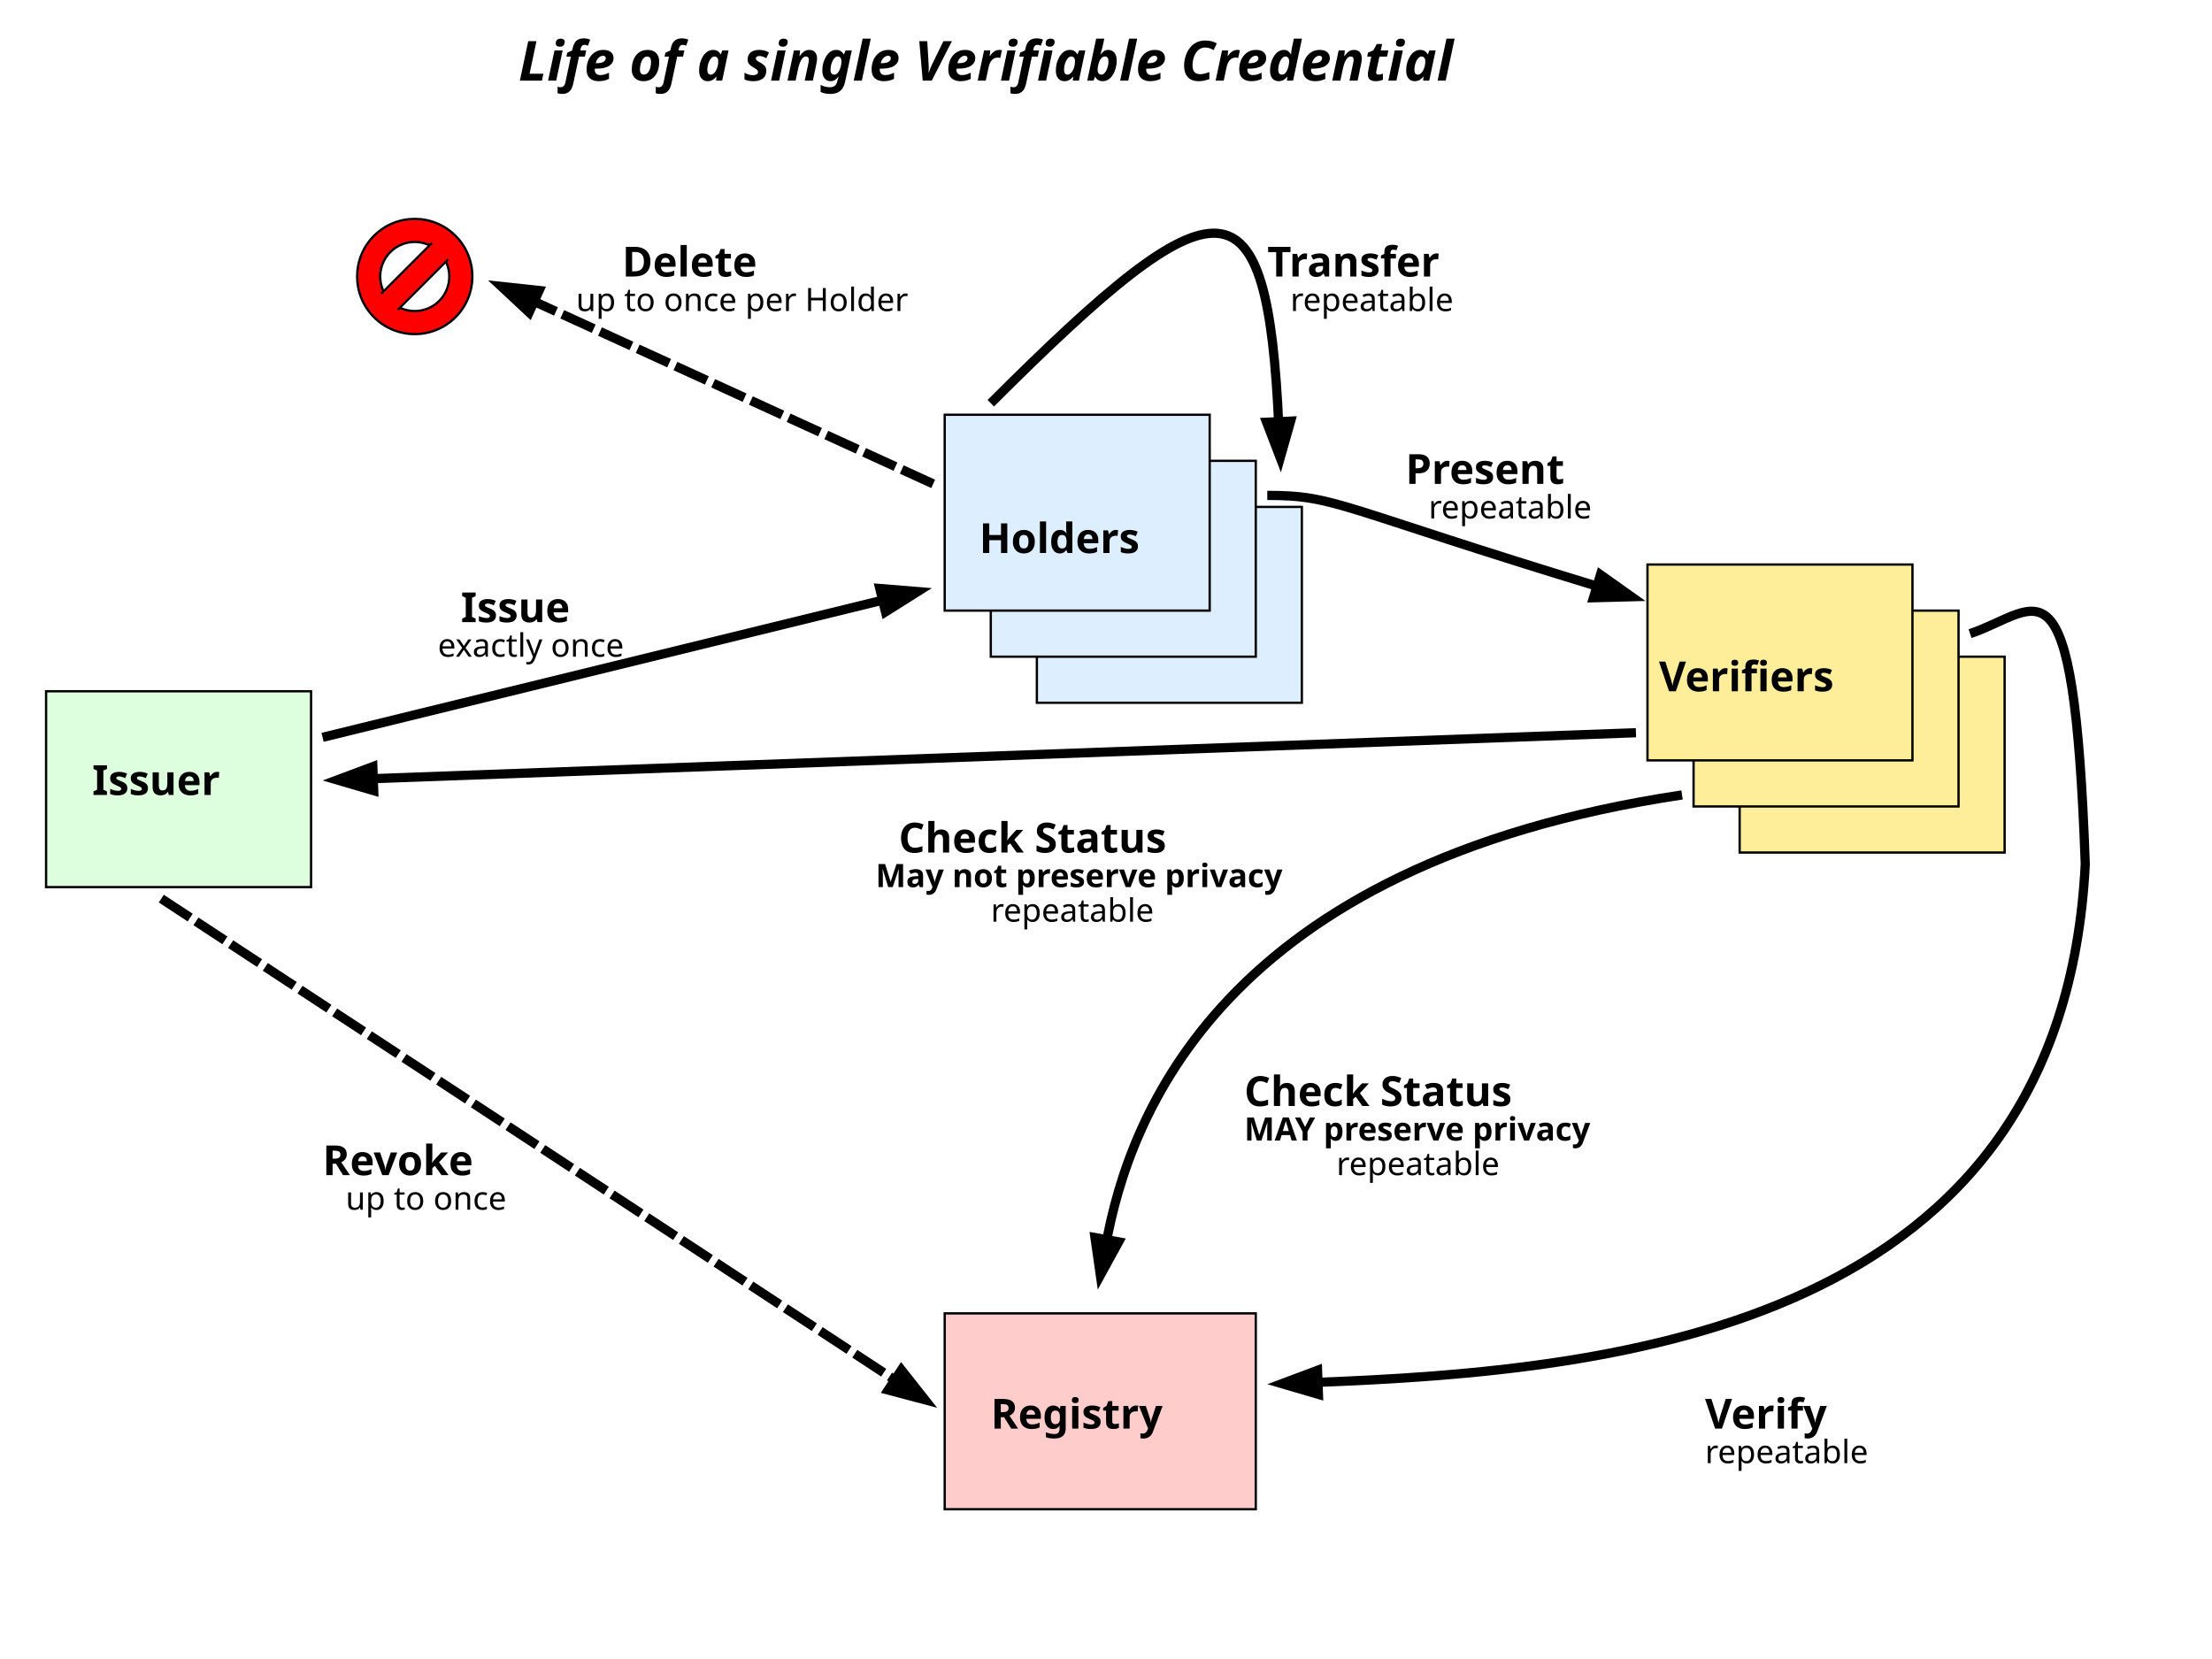
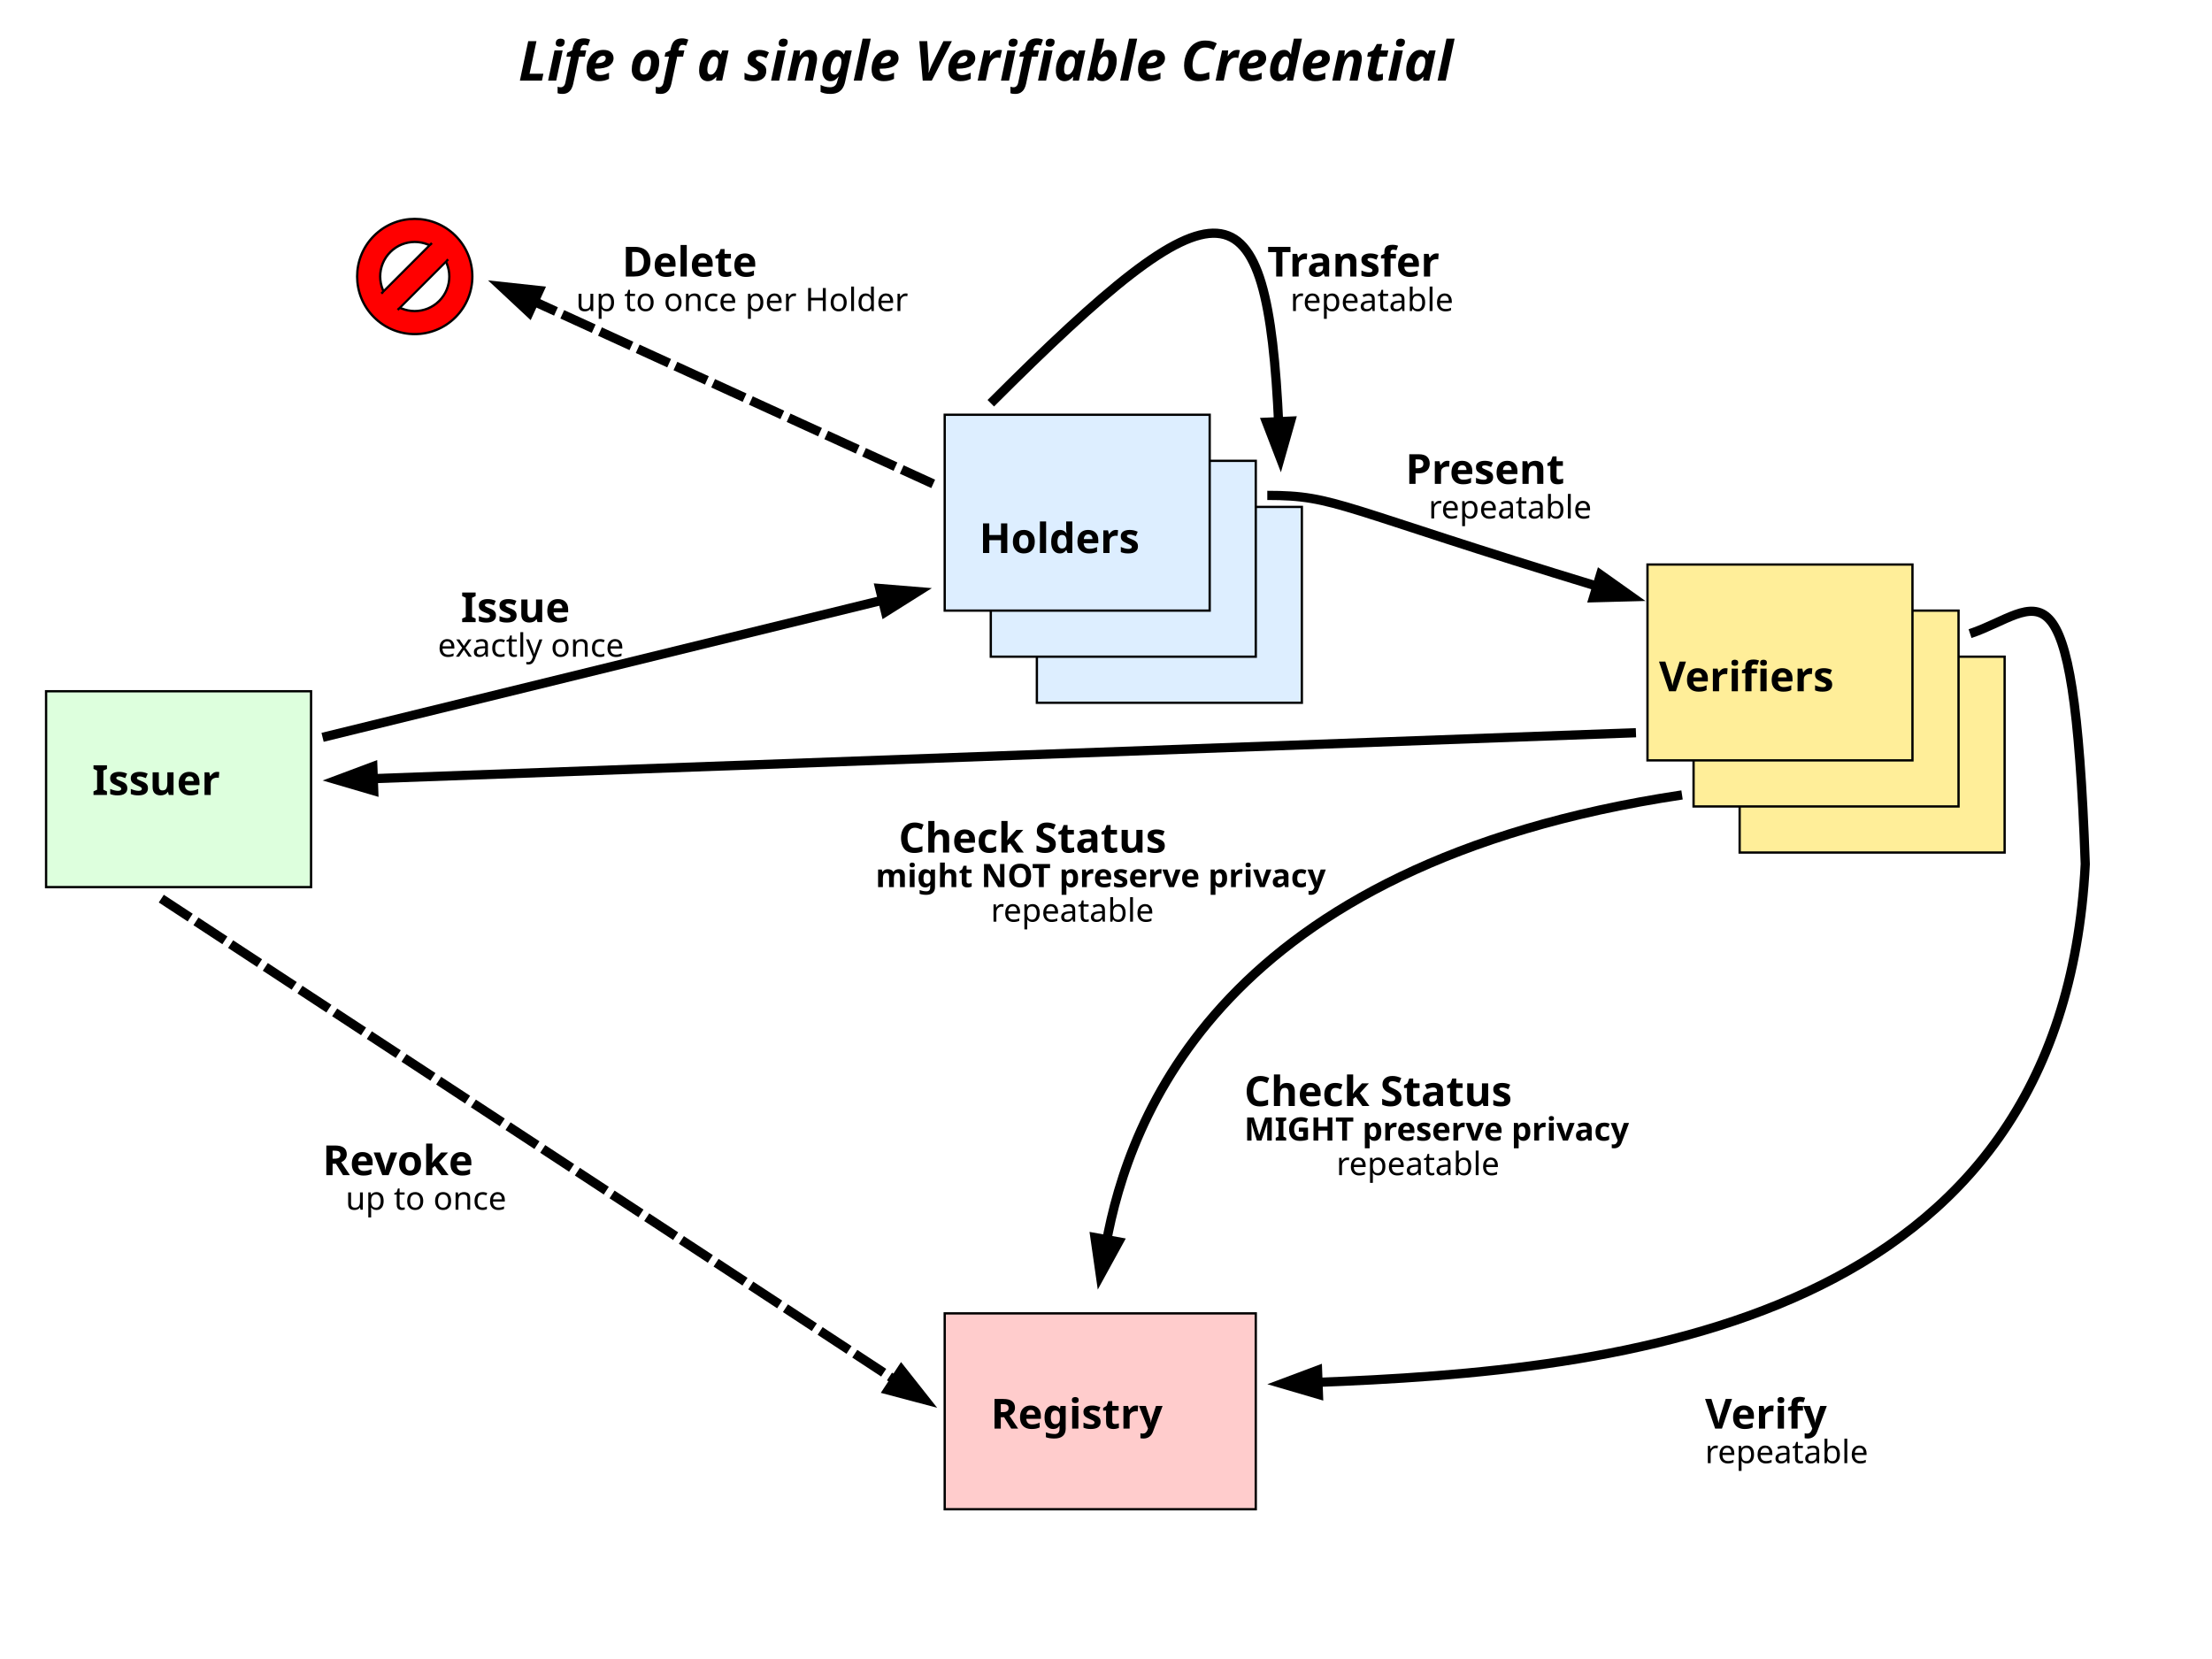
<svg xmlns="http://www.w3.org/2000/svg" version="1.1" viewBox="0 0 960 720" fill="none">
  <defs>
    <marker id="arrow" viewBox="0 0 6 4" refX="1" refY="2" fill="#000" markerWidth="6" markerHeight="4" orient="auto">
      <path d="M0 0v4l6 -2z" />
    </marker>
    <symbol id="gone" viewBox="-40 -40 960 720">
      <g transform="rotate(-45)">
        <circle r="25" fill="red" />
        <circle r="15" fill="#fff" />
        <rect x="-15" y="-5" width="30" height="10" fill="red" />
        <rect class="none" x="-17" y="-4.5" width="34" height="9" fill="red" />
      </g>
    </symbol>
    <style>
			path.link {stroke:#000;stroke-width:4;marker-end: url(#arrow)}
			rect, circle {stroke:#000;stroke-width:1px}
			rect.none {stroke:none}
			text {fill:#000;font-size:14px;font-family:sans-serif}
			text[aria-level ='1']{font-size:2em;font-weight:bold;font-style:italic}
			text[aria-level = '2']{font-size:1.5em;font-weight:bold}
			#background {fill:#fff;width:100%;height:100%;stroke:none}
		</style>
  </defs>
  <rect id="background" />
  <text x="225" y="35" role="heading" aria-level="1">Life of a single Verifiable Credential</text>
  <rect fill="#dfd" x="20" y="300" width="115" height="85" />
  <text role="heading" aria-level="2" x="40" y="345">Issuer</text>
  <path class="link" d="m140 320l245 -60" />
  <text x="200" y="270" role="heading" aria-level="2">Issue</text>
  <text x="190" y="285">exactly once</text>
  <path class="link" d="m70 390l320 210" stroke-dasharray="15 3" />
  <text x="140" y="510" role="heading" aria-level="2">Revoke</text>
  <text x="150" y="525">up to once</text>
  <rect fill="#def" x="450" y="220" width="115" height="85" />
  <rect fill="#def" x="430" y="200" width="115" height="85" />
  <rect fill="#def" x="410" y="180" width="115" height="85" />
  <text role="heading" aria-level="2" x="425" y="240">Holders</text>
  <path class="link" d="m405 210l-175 -80" stroke-dasharray="15 3" />
  <text x="270" y="120" role="heading" aria-level="2">Delete</text>
  <text x="250" y="135">up to once per Holder</text>
  <use href="#gone" x="140" y="80" />
  <path class="link" d="m430 175c100 -100 120 -100 125 10" />
  <text x="550" y="120" role="heading" aria-level="2">Transfer</text>
  <text x="560" y="135">repeatable</text>
  <path class="link" d="m550 215c30 0 30 5 145 40" />
  <text x="610" y="210" role="heading" aria-level="2">Present</text>
  <text x="620" y="225">repeatable</text>
  <rect fill="#fe9" x="755" y="285" width="115" height="85" />
  <rect fill="#fe9" x="735" y="265" width="115" height="85" />
  <rect fill="#fe9" x="715" y="245" width="115" height="85" />
  <text role="heading" aria-level="2" x="720" y="300">Verifiers</text>
  <path class="link" d="m855 275c30 -10 45 -40 50 100c-10 200 -200 220 -335 225" />
  <text x="740" y="620" role="heading" aria-level="2">Verify</text>
  <text x="740" y="635">repeatable</text>
  <path class="link" d="m710 318l-550 20" />
  <text x="390" y="370" role="heading" aria-level="2">Check Status</text>
-   <text x="380" y="385" font-weight="bold">May not preserve privacy</text>
+   <text x="380" y="385" font-weight="bold">might NOT preserve privacy</text>
  <text x="430" y="400">repeatable</text>
  <path class="link" d="m730 345c-200 30 -240 140 -250 195" />
  <text x="540" y="480" role="heading" aria-level="2">Check Status</text>
-   <text x="540" y="495" font-weight="bold">MAY preserve privacy</text>
+   <text x="540" y="495" font-weight="bold">MIGHT preserve privacy</text>
  <text x="580" y="510">repeatable</text>
  <rect fill="#fcc" x="410" y="570" width="135" height="85" />
  <text role="heading" aria-level="2" x="430" y="620">Registry</text>
</svg>
